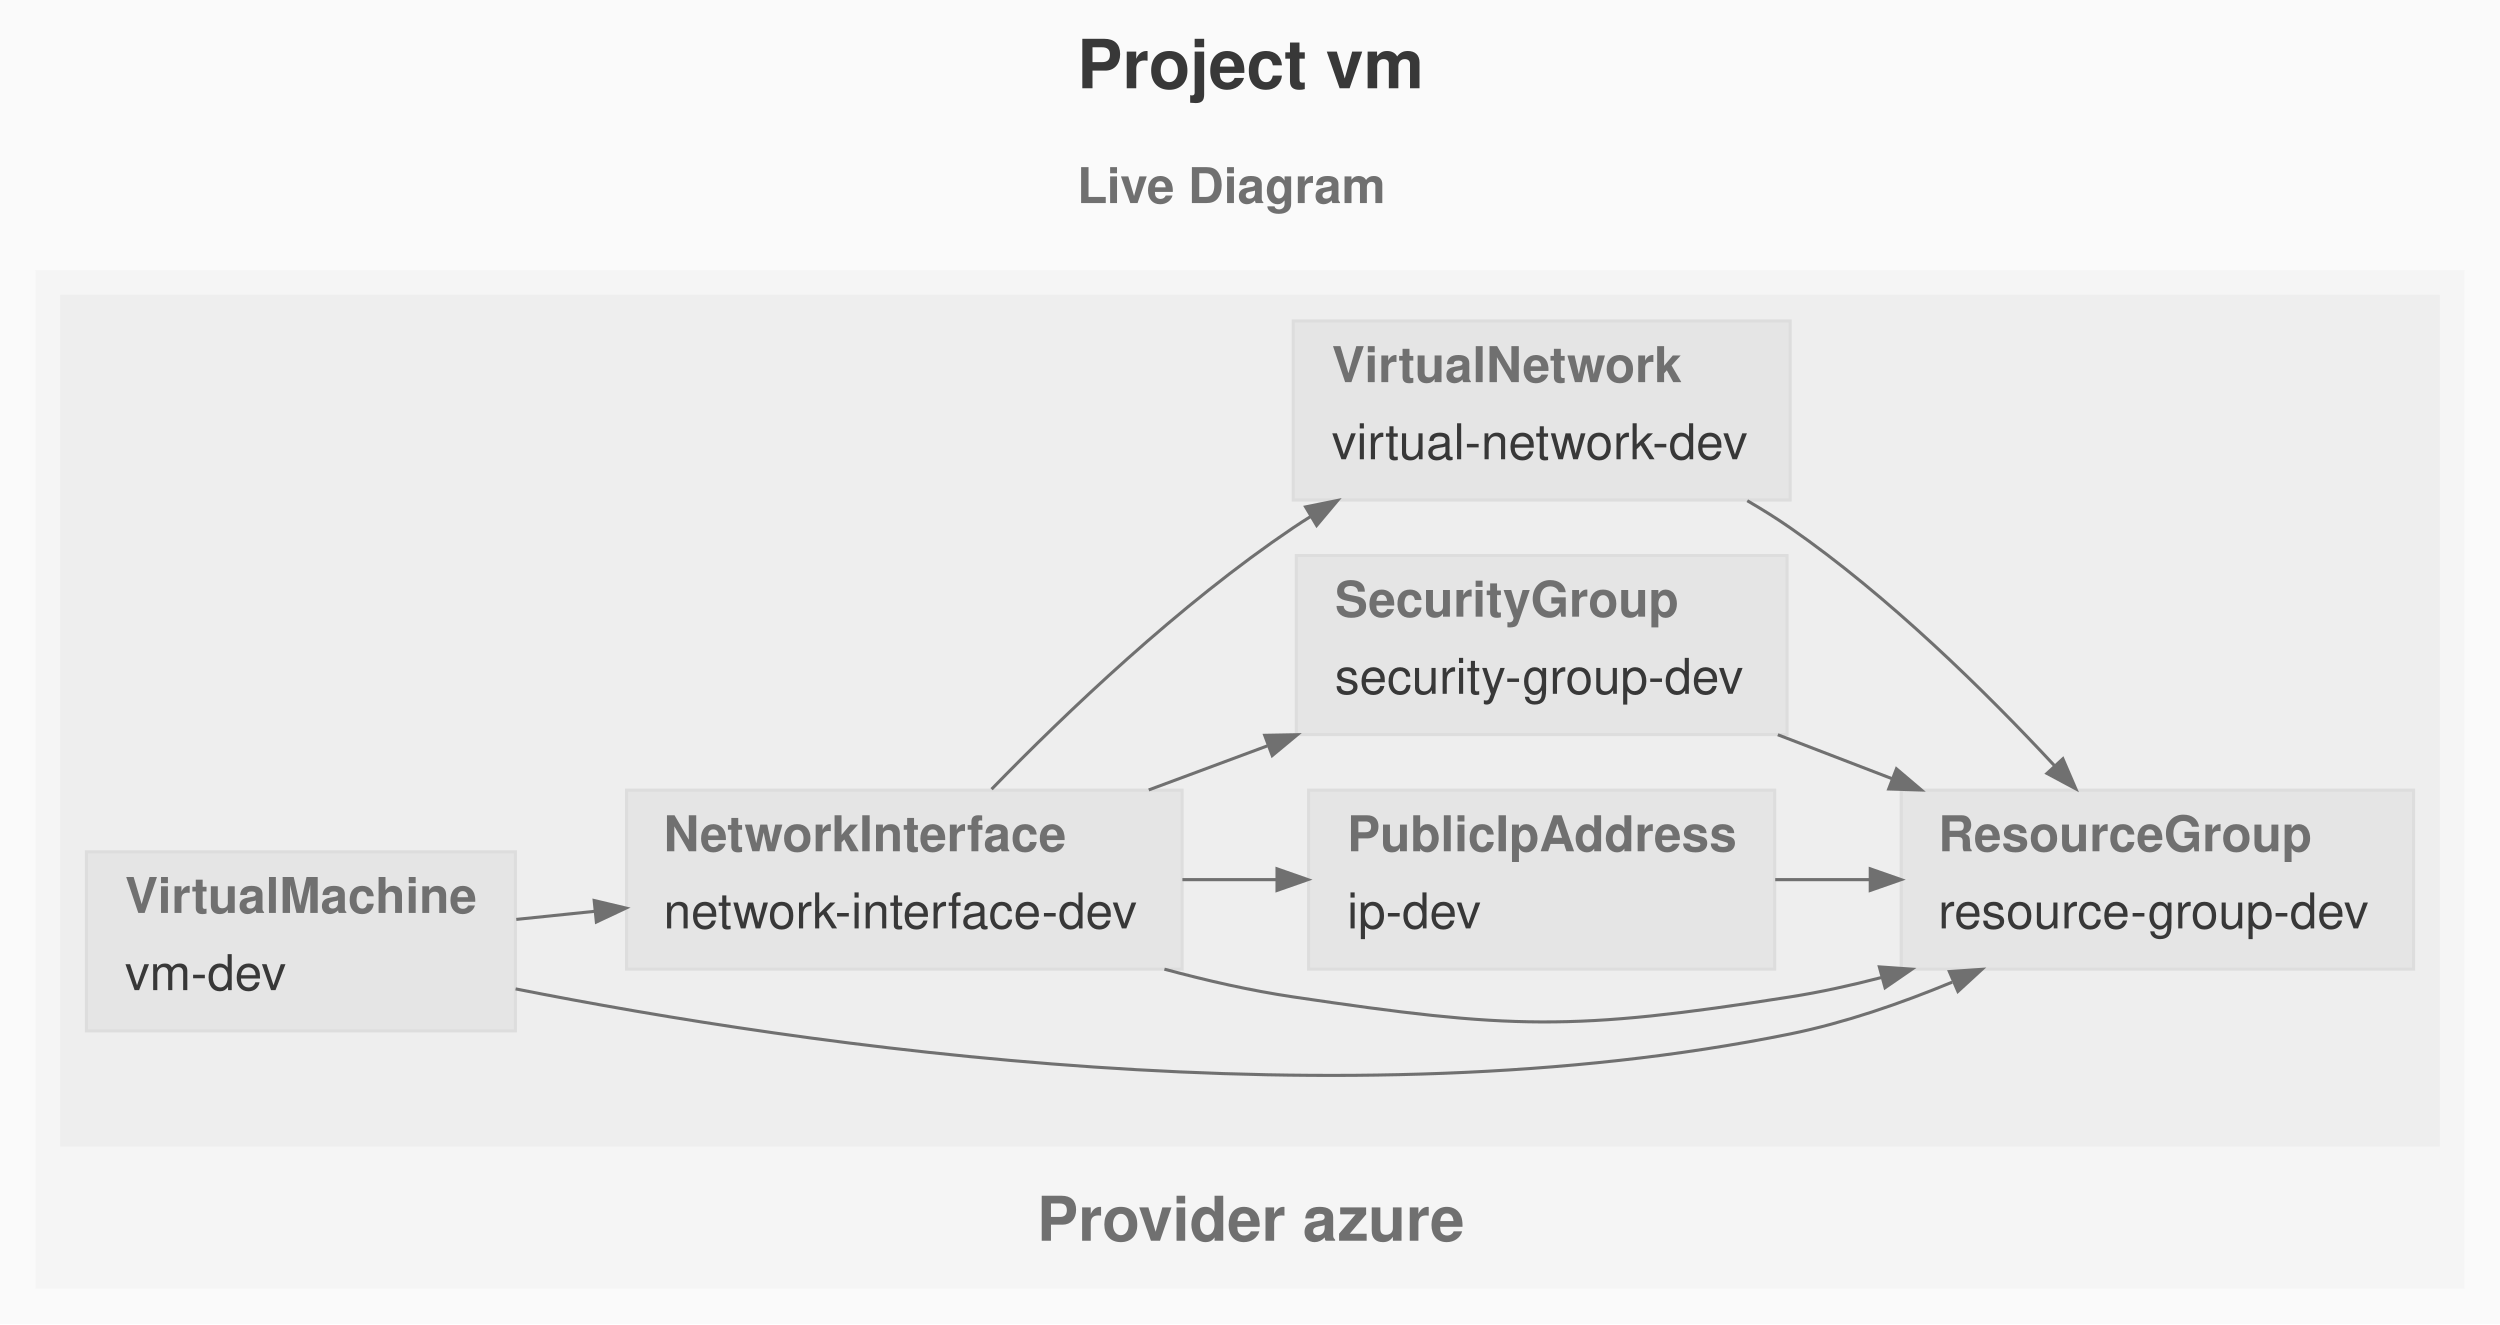
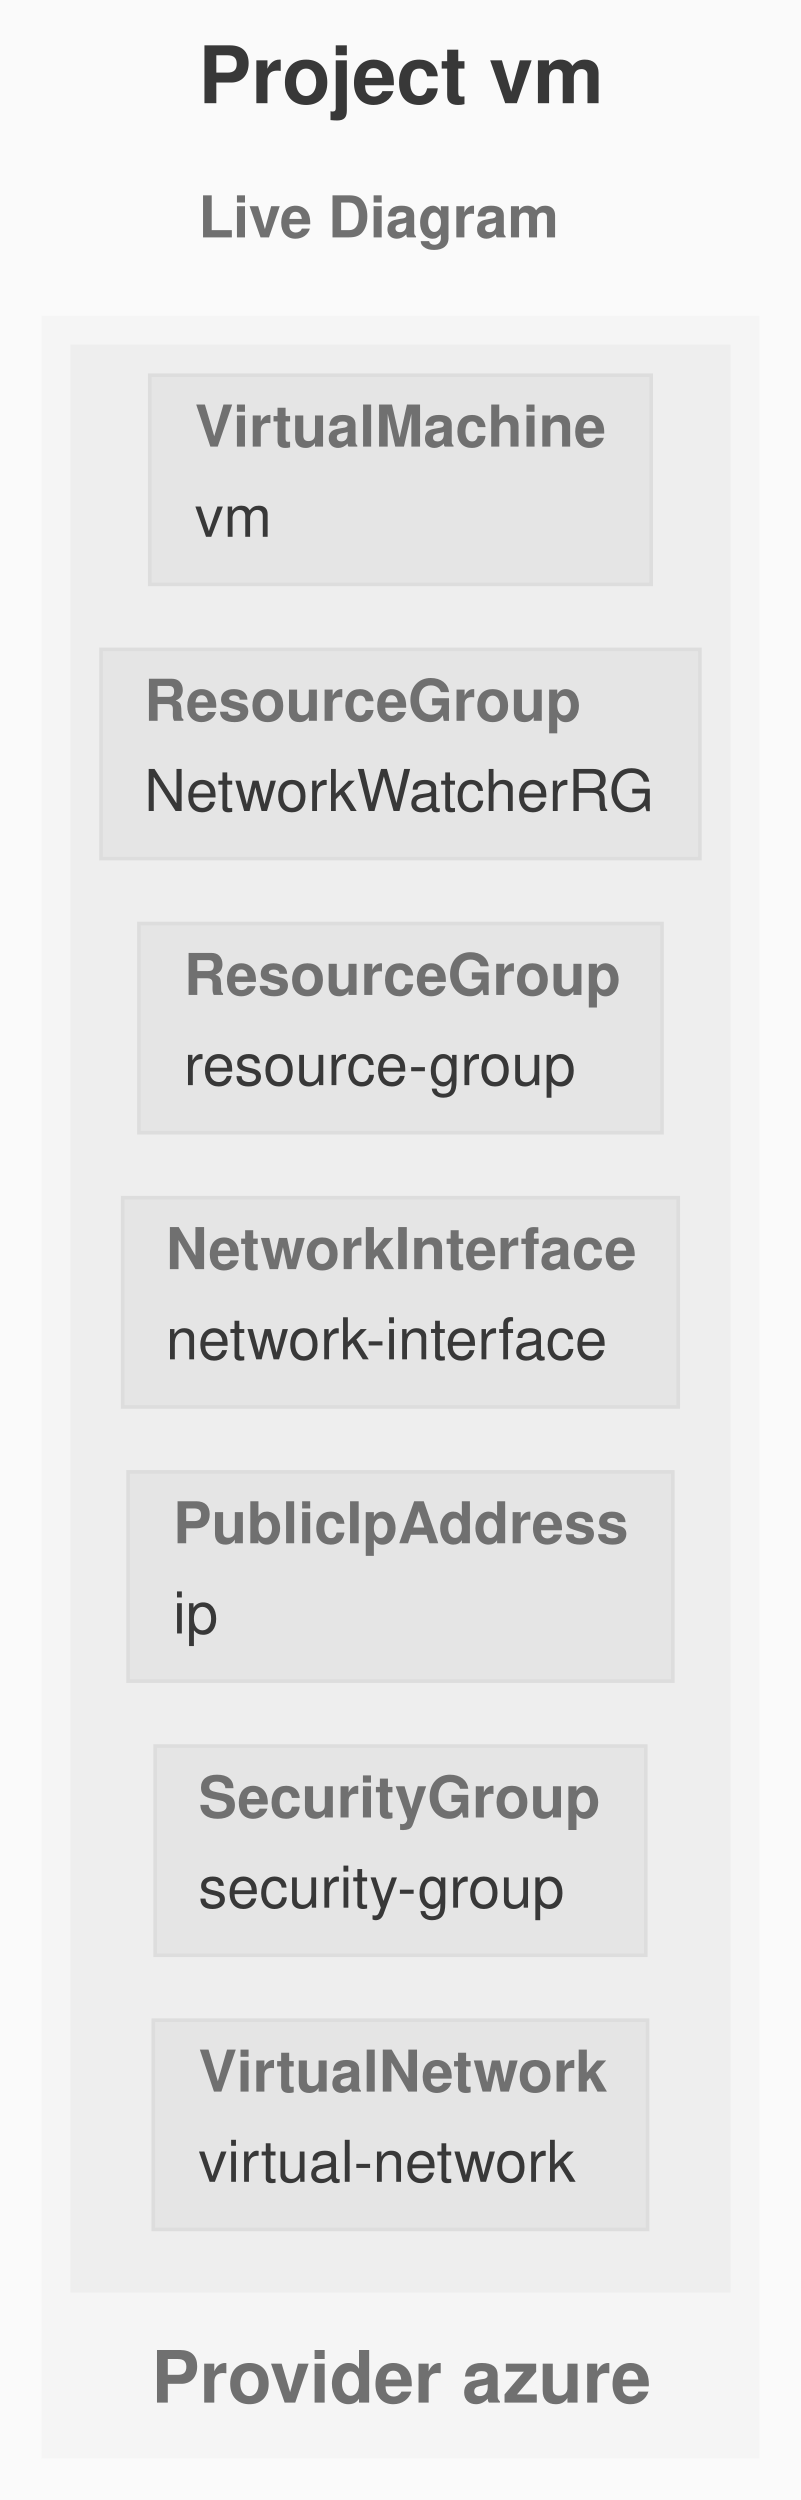
- <svg xmlns="http://www.w3.org/2000/svg" width="810pt" height="429pt" viewBox="0.00 0.00 810.00 429.00">
-   <g id="graph0" class="graph" transform="scale(1 1) rotate(0) translate(4 425)">
-     <polygon fill="#fafafa" stroke="transparent" points="-4,4 -4,-425 806,-425 806,4 -4,4" />
-     <text text-anchor="start" x="345" y="-396.4" font-family="Helvetica,sans-Serif" font-weight="bold" font-size="22.00" fill="#383838">Project vm</text>
-     <text text-anchor="start" x="397" y="-380.8" font-family="Helvetica,sans-Serif" font-size="14.00">  </text>
-     <text text-anchor="start" x="345" y="-359.2" font-family="Helvetica,sans-Serif" font-weight="bold" font-size="16.00" fill="#707070">Live Diagram</text>
+ <svg xmlns="http://www.w3.org/2000/svg" width="222pt" height="693pt" viewBox="0.00 0.00 222.00 693.00">
+   <g id="graph0" class="graph" transform="scale(1 1) rotate(0) translate(4 689)">
+     <polygon fill="#fafafa" stroke="transparent" points="-4,4 -4,-689 218,-689 218,4 -4,4" />
+     <text text-anchor="start" x="51" y="-660.4" font-family="Helvetica,sans-Serif" font-weight="bold" font-size="22.00" fill="#383838">Project vm</text>
+     <text text-anchor="start" x="103" y="-644.8" font-family="Helvetica,sans-Serif" font-size="14.00">  </text>
+     <text text-anchor="start" x="51" y="-623.2" font-family="Helvetica,sans-Serif" font-weight="bold" font-size="16.00" fill="#707070">Live Diagram</text>
    <g id="clust1" class="cluster">
-       <polygon fill="#f5f5f5" stroke="#f5f5f5" points="8,-8 8,-337 794,-337 794,-8 8,-8" />
-       <text text-anchor="start" x="332" y="-23" font-family="Helvetica,sans-Serif" font-weight="bold" font-size="20.00" fill="#707070">Provider azure</text>
+       <polygon fill="#f5f5f5" stroke="#f5f5f5" points="8,-8 8,-601 206,-601 206,-8 8,-8" />
+       <text text-anchor="start" x="38" y="-23" font-family="Helvetica,sans-Serif" font-weight="bold" font-size="20.00" fill="#707070">Provider azure</text>
    </g>
    <g id="clust2" class="cluster">
-       <polygon fill="#eeeeee" stroke="#eeeeee" points="16,-54 16,-329 786,-329 786,-54 16,-54" />
-       <text text-anchor="start" x="400.86" y="-58.3" font-family="Helvetica,sans-Serif" font-size="1.00" fill="#383838"> </text>
+       <polygon fill="#eeeeee" stroke="#eeeeee" points="16,-54 16,-593 198,-593 198,-54 16,-54" />
+       <text text-anchor="start" x="106.86" y="-58.3" font-family="Helvetica,sans-Serif" font-size="1.00" fill="#383838"> </text>
    </g>
    <g id="node1" class="node">
-       <polygon fill="#e5e5e5" stroke="#dddddd" points="163,-149 24,-149 24,-91 163,-91 163,-149" />
-       <text text-anchor="start" x="36.5" y="-129.2" font-family="Helvetica,sans-Serif" font-weight="bold" font-size="16.00" fill="#707070">VirtualMachine</text>
-       <text text-anchor="start" x="36.5" y="-104.2" font-family="Helvetica,sans-Serif" font-size="16.00" fill="#383838">vm-dev</text>
+       <polygon fill="#e5e5e5" stroke="#dddddd" points="176.5,-585 37.5,-585 37.5,-527 176.5,-527 176.5,-585" />
+       <text text-anchor="start" x="50" y="-565.2" font-family="Helvetica,sans-Serif" font-weight="bold" font-size="16.00" fill="#707070">VirtualMachine</text>
+       <text text-anchor="start" x="50" y="-540.2" font-family="Helvetica,sans-Serif" font-size="16.00" fill="#383838">vm</text>
    </g>
    <g id="node2" class="node">
-       <polygon fill="#e5e5e5" stroke="#dddddd" points="778,-169 612,-169 612,-111 778,-111 778,-169" />
-       <text text-anchor="start" x="624" y="-149.2" font-family="Helvetica,sans-Serif" font-weight="bold" font-size="16.00" fill="#707070">ResourceGroup</text>
-       <text text-anchor="start" x="624" y="-124.2" font-family="Helvetica,sans-Serif" font-size="16.00" fill="#383838">resource-group-dev</text>
-     </g>
-     <g id="edge1" class="edge">
-       <path fill="none" stroke="#707070" d="M163.05,-104.6C257.14,-85.98 431.13,-60.57 576,-90 593.59,-93.57 611.81,-99.86 628.52,-106.79" />
-       <polygon fill="#707070" stroke="#707070" points="627.59,-110.21 638.16,-110.94 630.36,-103.77 627.59,-110.21" />
+       <polygon fill="#e5e5e5" stroke="#dddddd" points="190,-509 24,-509 24,-451 190,-451 190,-509" />
+       <text text-anchor="start" x="36" y="-489.2" font-family="Helvetica,sans-Serif" font-weight="bold" font-size="16.00" fill="#707070">ResourceGroup</text>
+       <text text-anchor="start" x="36" y="-464.2" font-family="Helvetica,sans-Serif" font-size="16.00" fill="#383838">NetworkWatcherRG</text>
    </g>
    <g id="node3" class="node">
-       <polygon fill="#e5e5e5" stroke="#dddddd" points="379,-169 199,-169 199,-111 379,-111 379,-169" />
-       <text text-anchor="start" x="211" y="-149.2" font-family="Helvetica,sans-Serif" font-weight="bold" font-size="16.00" fill="#707070">NetworkInterface</text>
-       <text text-anchor="start" x="211" y="-124.2" font-family="Helvetica,sans-Serif" font-size="16.00" fill="#383838">network-interface-dev</text>
-     </g>
-     <g id="edge2" class="edge">
-       <path fill="none" stroke="#707070" d="M163.27,-127.11C171.54,-127.96 180.12,-128.85 188.72,-129.74" />
-       <polygon fill="#707070" stroke="#707070" points="188.51,-133.23 198.81,-130.78 189.22,-126.27 188.51,-133.23" />
-     </g>
-     <g id="edge3" class="edge">
-       <path fill="none" stroke="#707070" d="M373.27,-110.99C387.05,-107.26 401.31,-104.03 415,-102 485.78,-91.48 505.31,-90.9 576,-102 585.73,-103.53 595.75,-105.72 605.64,-108.3" />
-       <polygon fill="#707070" stroke="#707070" points="604.91,-111.73 615.48,-110.99 606.76,-104.98 604.91,-111.73" />
+       <polygon fill="#e5e5e5" stroke="#dddddd" points="179.5,-433 34.5,-433 34.5,-375 179.5,-375 179.5,-433" />
+       <text text-anchor="start" x="47" y="-413.2" font-family="Helvetica,sans-Serif" font-weight="bold" font-size="16.00" fill="#707070">ResourceGroup</text>
+       <text text-anchor="start" x="47" y="-388.2" font-family="Helvetica,sans-Serif" font-size="16.00" fill="#383838">resource-group</text>
    </g>
    <g id="node4" class="node">
-       <polygon fill="#e5e5e5" stroke="#dddddd" points="571,-169 420,-169 420,-111 571,-111 571,-169" />
-       <text text-anchor="start" x="432.5" y="-149.2" font-family="Helvetica,sans-Serif" font-weight="bold" font-size="16.00" fill="#707070">PublicIpAddress</text>
-       <text text-anchor="start" x="432.5" y="-124.2" font-family="Helvetica,sans-Serif" font-size="16.00" fill="#383838">ip-dev</text>
-     </g>
-     <g id="edge5" class="edge">
-       <path fill="none" stroke="#707070" d="M379.1,-140C389.27,-140 399.62,-140 409.73,-140" />
-       <polygon fill="#707070" stroke="#707070" points="409.75,-143.5 419.75,-140 409.75,-136.5 409.75,-143.5" />
+       <polygon fill="#e5e5e5" stroke="#dddddd" points="184,-357 30,-357 30,-299 184,-299 184,-357" />
+       <text text-anchor="start" x="42" y="-337.2" font-family="Helvetica,sans-Serif" font-weight="bold" font-size="16.00" fill="#707070">NetworkInterface</text>
+       <text text-anchor="start" x="42" y="-312.2" font-family="Helvetica,sans-Serif" font-size="16.00" fill="#383838">network-interface</text>
    </g>
    <g id="node5" class="node">
-       <polygon fill="#e5e5e5" stroke="#dddddd" points="575,-245 416,-245 416,-187 575,-187 575,-245" />
-       <text text-anchor="start" x="428.5" y="-225.2" font-family="Helvetica,sans-Serif" font-weight="bold" font-size="16.00" fill="#707070">SecurityGroup</text>
-       <text text-anchor="start" x="428.5" y="-200.2" font-family="Helvetica,sans-Serif" font-size="16.00" fill="#383838">security-group-dev</text>
-     </g>
-     <g id="edge6" class="edge">
-       <path fill="none" stroke="#707070" d="M368.19,-169.06C380.77,-173.73 393.86,-178.6 406.65,-183.35" />
-       <polygon fill="#707070" stroke="#707070" points="405.76,-186.76 416.36,-186.96 408.2,-180.19 405.76,-186.76" />
+       <polygon fill="#e5e5e5" stroke="#dddddd" points="182.5,-281 31.5,-281 31.5,-223 182.5,-223 182.5,-281" />
+       <text text-anchor="start" x="44" y="-261.2" font-family="Helvetica,sans-Serif" font-weight="bold" font-size="16.00" fill="#707070">PublicIpAddress</text>
+       <text text-anchor="start" x="44" y="-236.2" font-family="Helvetica,sans-Serif" font-size="16.00" fill="#383838">ip</text>
    </g>
    <g id="node6" class="node">
-       <polygon fill="#e5e5e5" stroke="#dddddd" points="576,-321 415,-321 415,-263 576,-263 576,-321" />
-       <text text-anchor="start" x="427.5" y="-301.2" font-family="Helvetica,sans-Serif" font-weight="bold" font-size="16.00" fill="#707070">VirtualNetwork</text>
-       <text text-anchor="start" x="427.5" y="-276.2" font-family="Helvetica,sans-Serif" font-size="16.00" fill="#383838">virtual-network-dev</text>
+       <polygon fill="#e5e5e5" stroke="#dddddd" points="175,-205 39,-205 39,-147 175,-147 175,-205" />
+       <text text-anchor="start" x="51" y="-185.2" font-family="Helvetica,sans-Serif" font-weight="bold" font-size="16.00" fill="#707070">SecurityGroup</text>
+       <text text-anchor="start" x="51" y="-160.2" font-family="Helvetica,sans-Serif" font-size="16.00" fill="#383838">security-group</text>
    </g>
-     <g id="edge4" class="edge">
-       <path fill="none" stroke="#707070" d="M317.27,-169.3C341.33,-194.02 378.21,-229.23 415,-254 416.86,-255.25 418.76,-256.48 420.7,-257.69" />
-       <polygon fill="#707070" stroke="#707070" points="419.01,-260.76 429.4,-262.86 422.59,-254.74 419.01,-260.76" />
-     </g>
-     <g id="edge7" class="edge">
-       <path fill="none" stroke="#707070" d="M571.17,-140C581.16,-140 591.51,-140 601.76,-140" />
-       <polygon fill="#707070" stroke="#707070" points="601.96,-143.5 611.96,-140 601.96,-136.5 601.96,-143.5" />
-     </g>
-     <g id="edge8" class="edge">
-       <path fill="none" stroke="#707070" d="M572.01,-186.94C584.16,-182.27 596.81,-177.4 609.16,-172.65" />
-       <polygon fill="#707070" stroke="#707070" points="610.45,-175.9 618.53,-169.04 607.94,-169.37 610.45,-175.9" />
-     </g>
-     <g id="edge9" class="edge">
-       <path fill="none" stroke="#707070" d="M562.12,-262.77C566.92,-259.98 571.6,-257.05 576,-254 607.88,-231.86 639.25,-200.99 661.62,-176.96" />
-       <polygon fill="#707070" stroke="#707070" points="664.37,-179.15 668.56,-169.42 659.22,-174.41 664.37,-179.15" />
+     <g id="node7" class="node">
+       <polygon fill="#e5e5e5" stroke="#dddddd" points="175.5,-129 38.5,-129 38.5,-71 175.5,-71 175.5,-129" />
+       <text text-anchor="start" x="51" y="-109.2" font-family="Helvetica,sans-Serif" font-weight="bold" font-size="16.00" fill="#707070">VirtualNetwork</text>
+       <text text-anchor="start" x="51" y="-84.2" font-family="Helvetica,sans-Serif" font-size="16.00" fill="#383838">virtual-network</text>
    </g>
  </g>
</svg>
